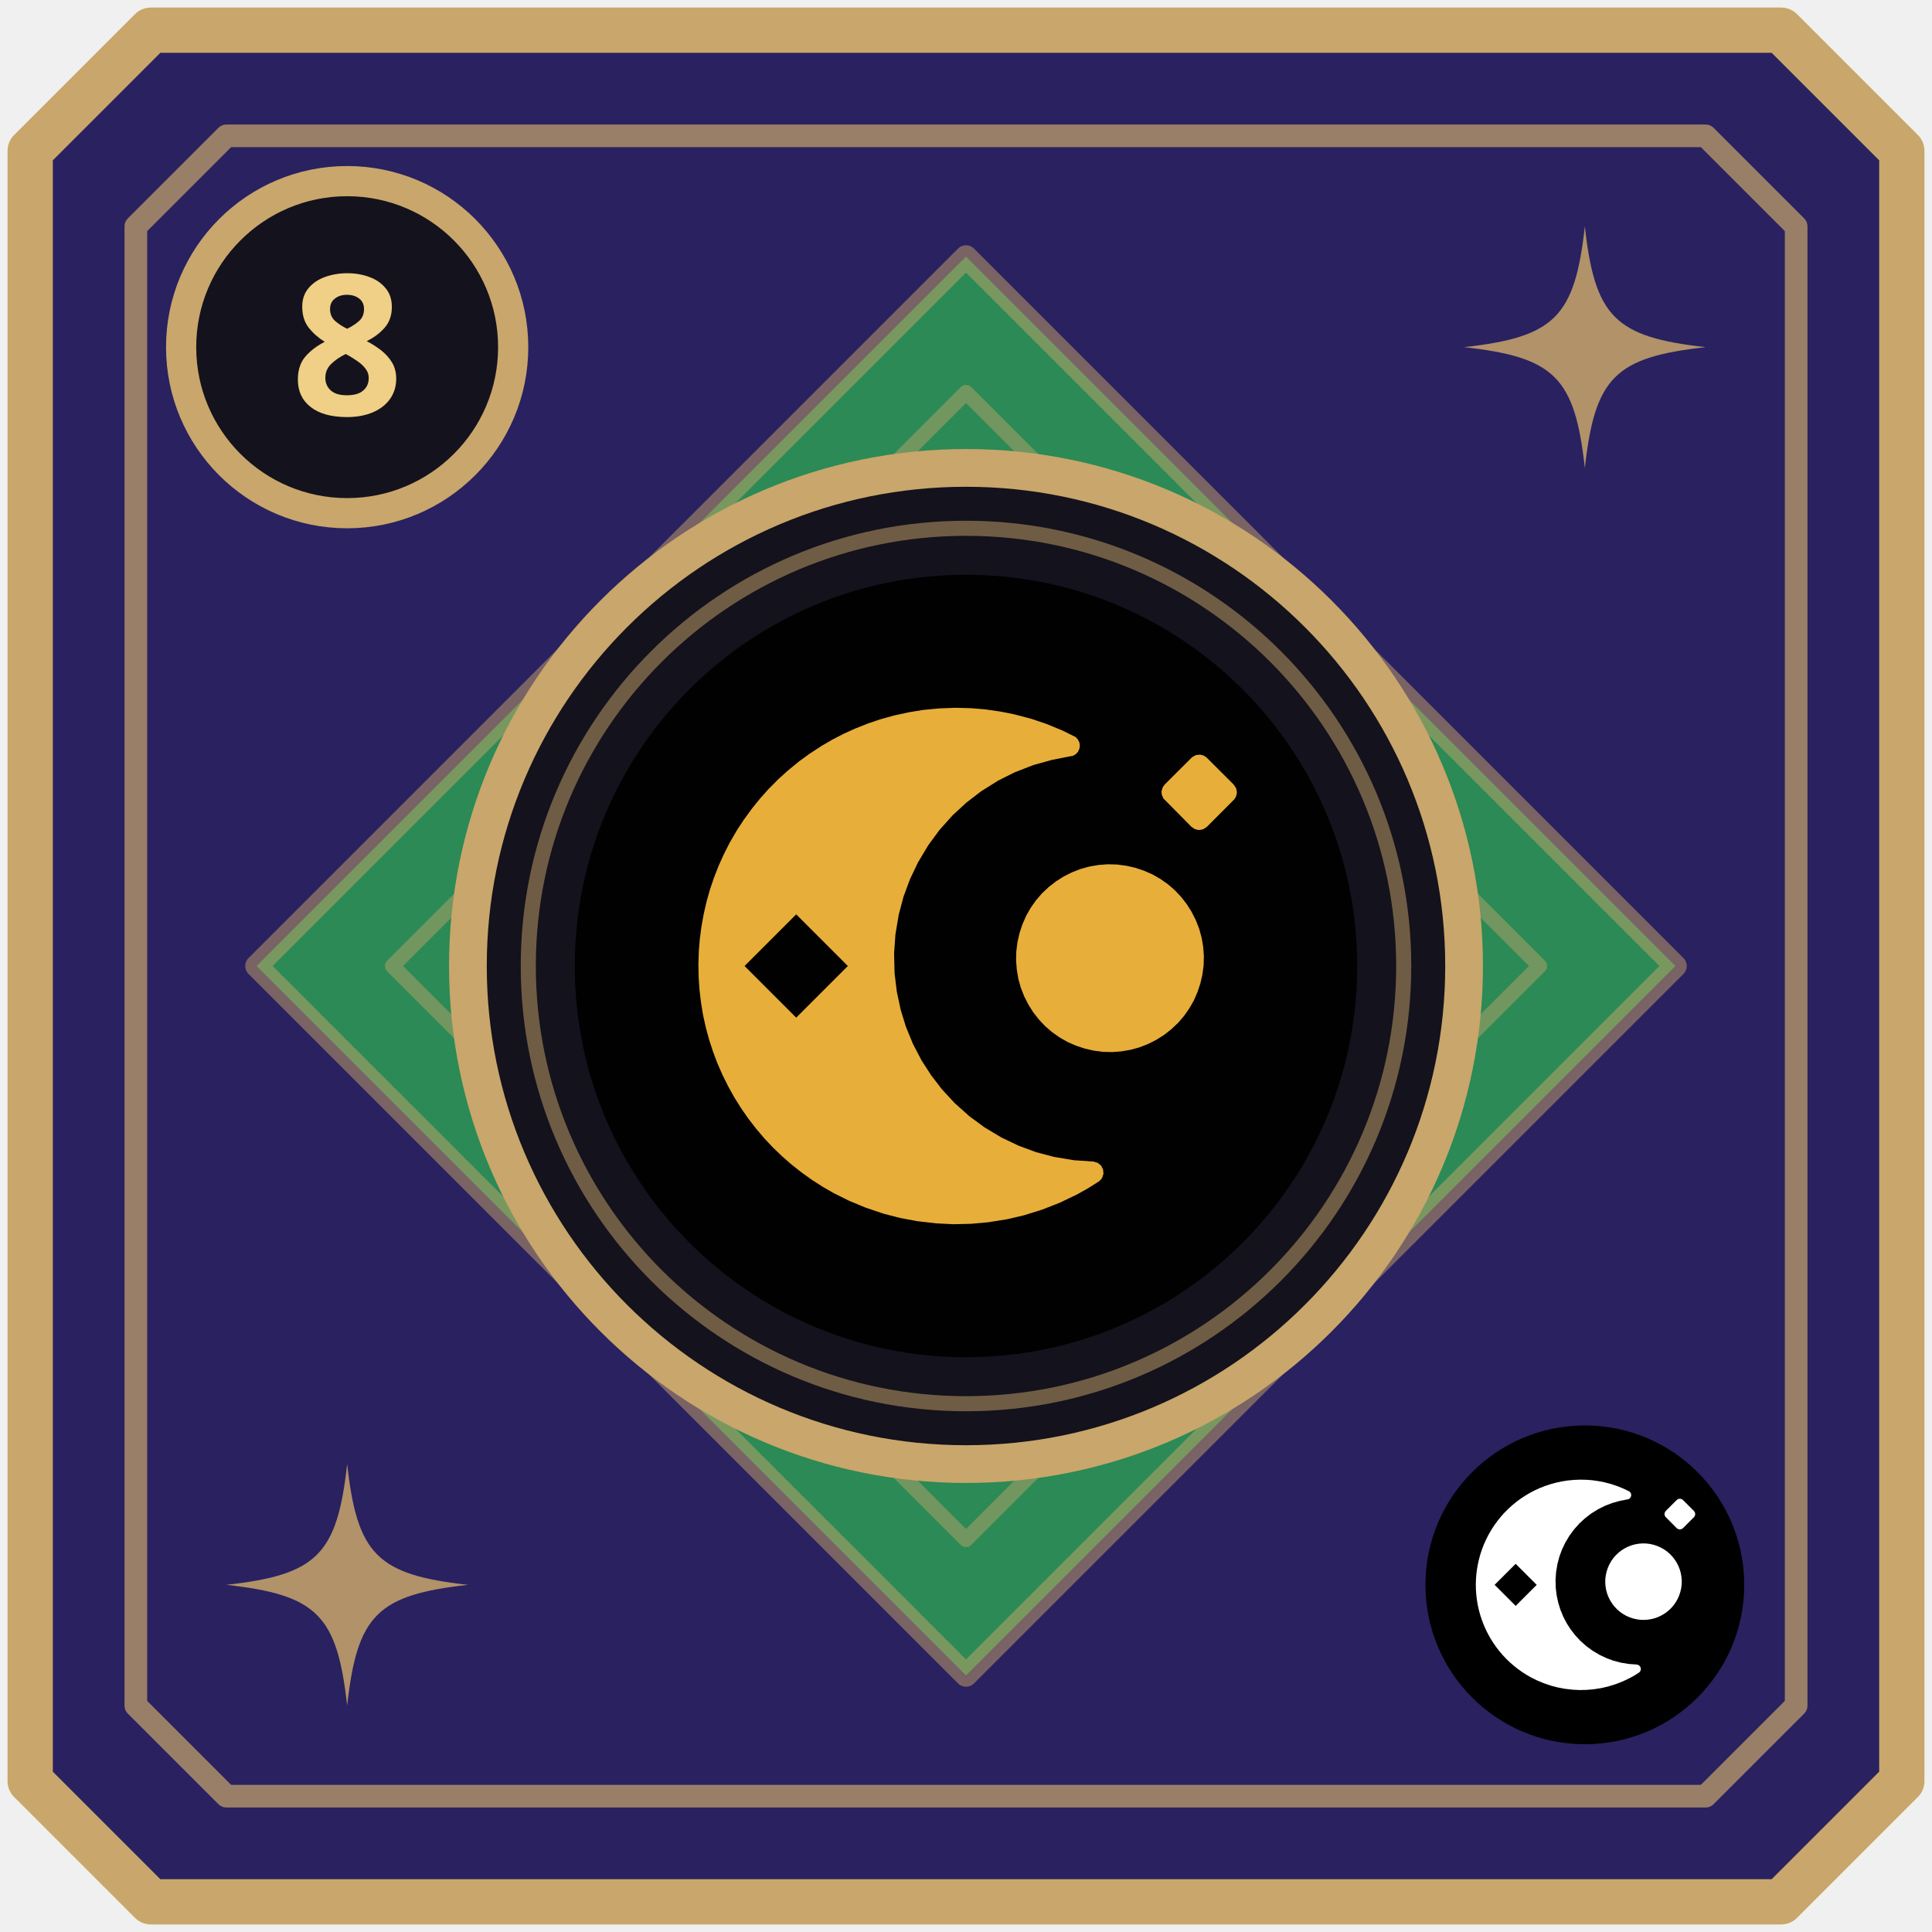
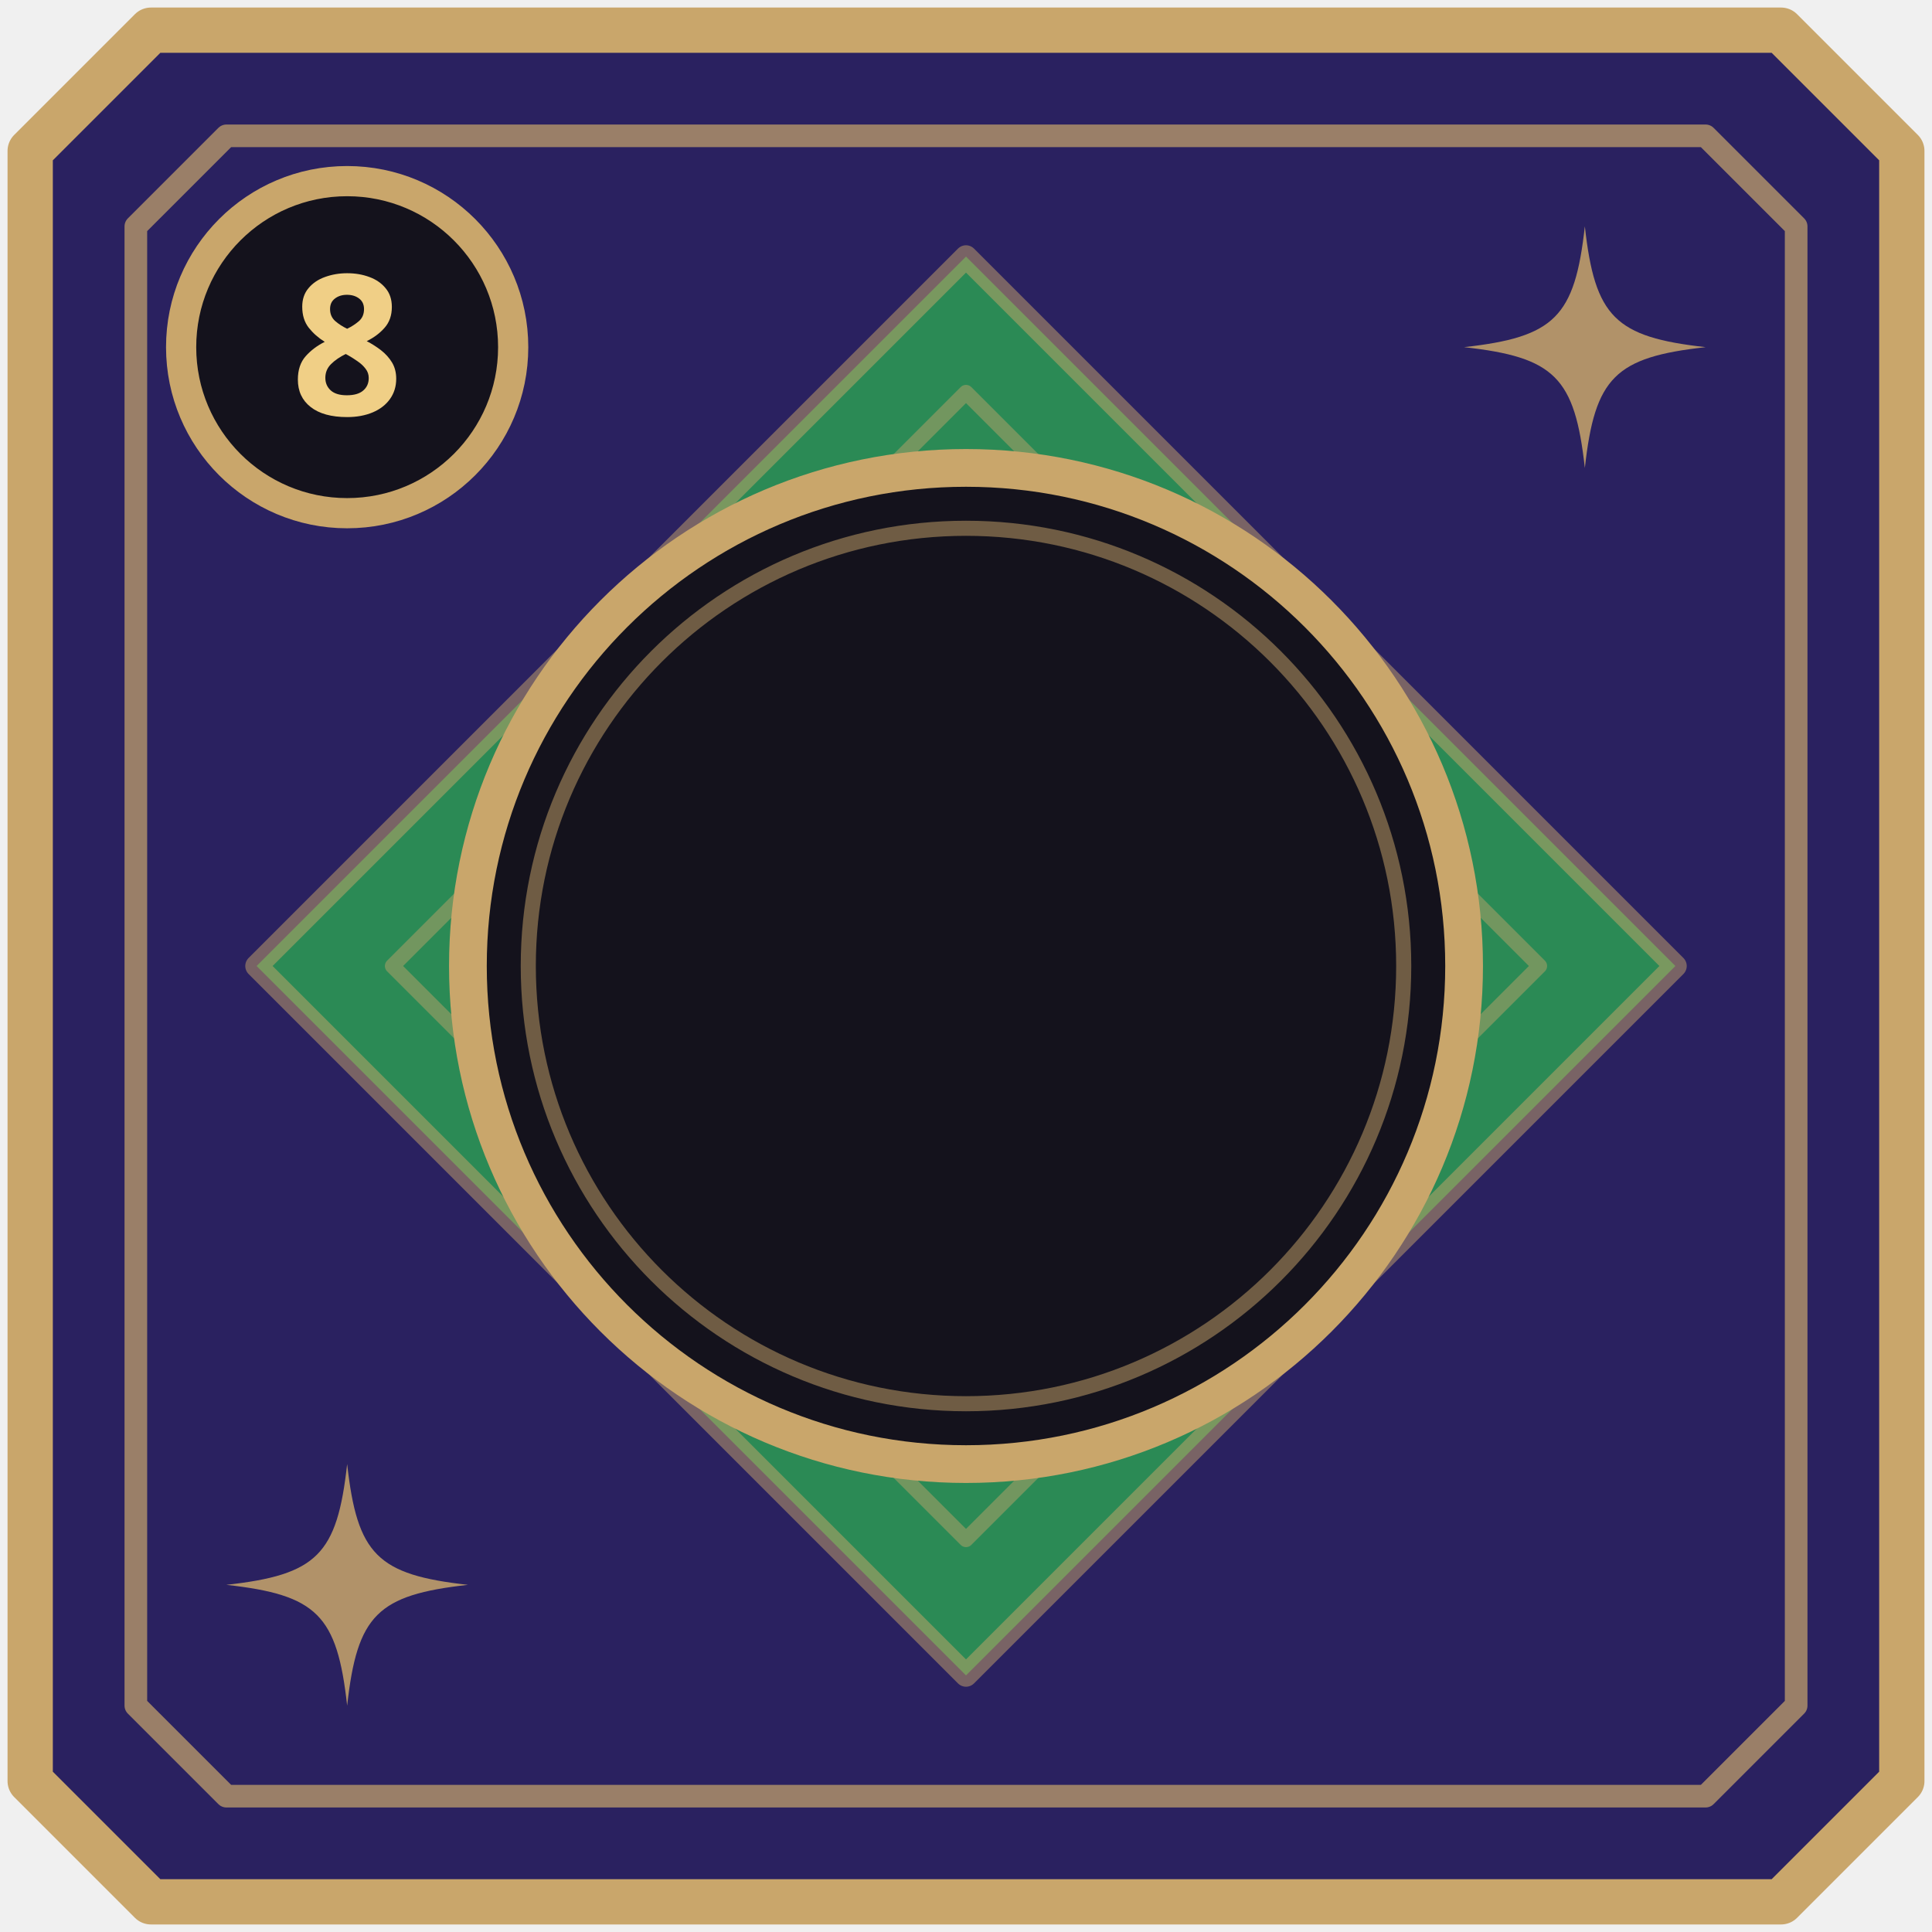
<svg xmlns="http://www.w3.org/2000/svg" viewBox="0 0 256 256">
  <polygon points="20,4 236,4 252,20 252,236 236,252 20,252 4,236 4,20" fill="#2A2160" />
  <polygon points="20,4 236,4 252,20 252,236 236,252 20,252 4,236 4,20" fill="none" stroke="#C9A66B" stroke-width="6" stroke-linejoin="round" />
  <polygon points="30,18 226,18 238,30 238,226 226,238 30,238 18,226 18,30" fill="none" stroke="#C9A66B" stroke-width="3" opacity=".7" stroke-linejoin="round" />
  <polygon points="128,34 222,128 128,222 34,128" fill="#2B8A55" stroke="#C9A66B" stroke-width="3" stroke-opacity=".5" stroke-linejoin="round" />
  <polygon points="128,52 204,128 128,204 52,128" fill="#2B8A55" stroke="#C9A66B" stroke-width="2" stroke-opacity=".45" stroke-linejoin="round" />
  <circle cx="128" cy="128" r="66" fill="#14121C" stroke="#C9A66B" stroke-width="5" />
  <circle cx="128" cy="128" r="58" fill="none" stroke="#C9A66B" stroke-width="2" opacity=".5" />
-   <g transform="translate(128,128) scale(.54)" opacity=".95">
-     <g transform="scale(.192) translate(-512,-512)">
-       <circle cx="512" cy="512" r="500" fill="#000" />
-       <g fill="#F2B63C">
-         <path d="M763.5,283.4L765.9,280.1L801.1,245.0L805.9,242.4L811.4,241.9L815.4,242.9L818.9,245.0L854.1,280.1L857.1,284.6L858.1,288.6L858.1,291.4L857.1,295.4L855.0,298.9L819.9,334.1L815.4,337.1L811.4,338.1L808.6,338.1L804.6,337.1L800.1,334.1L764.2,297.8L762.1,292.7L761.9,288.6ZM813.1,475.7L815.1,487.4L816.0,499.1L815.7,510.9L814.2,522.6L811.6,534.0L807.9,545.2L803.2,556.0L797.4,566.2L790.6,575.9L782.9,584.8L774.3,592.9L765.1,600.1L755.1,606.4L744.6,611.7L733.6,616.0L722.3,619.1L710.6,621.1L698.9,622.0L687.1,621.7L675.4,620.2L664.0,617.6L652.8,613.9L642.0,609.2L631.8,603.4L622.1,596.6L613.2,588.9L605.1,580.3L597.9,571.1L591.6,561.1L586.3,550.6L582.0,539.6L578.9,528.3L576.9,516.6L576.0,504.9L576.3,493.1L577.8,481.4L580.4,470.0L584.1,458.8L588.8,448.0L594.6,437.8L601.4,428.1L609.1,419.2L617.7,411.1L626.9,403.9L636.9,397.6L647.4,392.3L658.4,388.0L669.7,384.9L681.4,382.9L693.1,382.0L704.9,382.3L716.6,383.8L728.0,386.4L739.2,390.1L750.0,394.8L760.2,400.6L769.9,407.4L778.8,415.1L786.9,423.7L794.1,432.9L800.4,442.9L805.7,453.4L810.0,464.4ZM652.7,241.0L649.2,243.2L621.4,248.7L598.4,255.1L574.6,264.3L553.2,275.0L531.6,288.5L512.6,303.1L495.0,319.3L478.0,338.3L463.8,357.6L450.7,379.5L440.4,401.1L432.1,423.5L426.0,446.6L421.8,471.8L420.1,495.7L420.7,521.2L423.6,544.9L428.6,568.3L435.2,589.6L444.3,611.8L455.4,633.0L467.5,651.7L481.1,669.4L497.3,687.0L516.3,704.0L535.6,718.2L557.5,731.3L579.1,741.6L601.5,749.9L624.6,756.0L649.8,760.2L675.4,762.0L680.6,763.7L684.7,767.2L687.2,772.1L687.7,777.5L686.0,782.7L684.5,784.9L681.4,787.6L667.9,796.1L653.8,804.0L631.9,814.5L609.2,823.4L586.1,830.6L564.3,835.7L540.4,839.5L518.3,841.5L496.0,842.0L473.7,840.9L449.6,838.1L427.7,834.0L406.1,828.4L383.2,820.6L362.5,812.0L342.6,802.1L328.6,794.0L314.9,785.2L301.8,775.8L289.1,765.8L276.9,755.1L265.2,743.9L254.1,732.1L243.6,719.7L233.7,706.9L224.5,693.6L215.9,679.9L208.0,665.7L200.8,651.2L194.3,636.4L188.6,621.2L183.6,605.8L179.4,590.2L175.9,574.4L173.3,558.4L171.4,542.3L170.3,526.1L170.0,509.9L170.5,493.7L171.8,477.6L173.9,461.5L176.8,445.6L180.4,429.8L184.8,414.2L190.0,398.9L195.9,383.8L202.6,369.0L209.9,354.6L219.0,338.9L227.9,325.3L238.6,310.6L248.8,298.0L259.6,285.9L272.4,273.0L284.5,262.1L298.5,250.6L311.7,241.0L326.8,231.1L340.8,222.9L355.3,215.4L370.0,208.7L386.9,202.0L402.3,196.8L419.8,191.9L439.6,187.6L457.6,184.7L477.7,182.8L497.9,182.0L518.2,182.5L536.4,184.0L556.4,186.9L574.3,190.5L595.8,196.2L615.0,202.7L635.6,211.2L652.1,219.4L654.9,222.4L656.8,226.0L657.5,230.1L657.0,234.1L655.3,237.9ZM361.0,512.0L295.0,446.0L229.0,512.0L295.0,578.0Z" />
-       </g>
-     </g>
-   </g>
  <circle cx="46" cy="46" r="22" fill="#14121C" stroke="#C9A66B" stroke-width="4" />
  <text x="46" y="55" text-anchor="middle" font-family="system-ui,sans-serif" font-weight="800" font-size="26" fill="#F0CF86">8</text>
  <path transform="translate(210,46) scale(.667)" fill="#C9A66B" opacity=".85" d="M0,-24 C2,-6 6,-2 24,0 C6,2 2,6 0,24 C-2,6 -6,2 -24,0 C-6,-2 -2,-6 0,-24Z" />
  <path transform="translate(46,210) scale(.667)" fill="#C9A66B" opacity=".85" d="M0,-24 C2,-6 6,-2 24,0 C6,2 2,6 0,24 C-2,6 -6,2 -24,0 C-6,-2 -2,-6 0,-24Z" />
-   <g transform="translate(210,210) scale(.22)">
-     <g transform="scale(.192) translate(-512,-512)">
-       <circle cx="512" cy="512" r="500" fill="#000" />
-       <g fill="#fff">
-         <path d="M763.5,283.4L765.9,280.1L801.1,245.0L805.9,242.4L811.4,241.9L815.4,242.9L818.9,245.0L854.1,280.1L857.1,284.6L858.1,288.6L858.1,291.4L857.1,295.4L855.0,298.9L819.9,334.1L815.4,337.1L811.4,338.1L808.6,338.1L804.6,337.1L800.1,334.1L764.2,297.8L762.1,292.7L761.9,288.6ZM813.1,475.7L815.1,487.4L816.0,499.1L815.7,510.9L814.2,522.6L811.6,534.0L807.9,545.2L803.2,556.0L797.4,566.2L790.6,575.9L782.9,584.8L774.3,592.9L765.1,600.1L755.1,606.4L744.6,611.7L733.6,616.0L722.3,619.1L710.6,621.1L698.9,622.0L687.1,621.7L675.4,620.2L664.0,617.6L652.8,613.9L642.0,609.2L631.8,603.4L622.1,596.6L613.2,588.9L605.1,580.3L597.9,571.1L591.6,561.1L586.3,550.6L582.0,539.6L578.9,528.3L576.9,516.6L576.0,504.9L576.3,493.1L577.8,481.4L580.4,470.0L584.1,458.8L588.8,448.0L594.6,437.8L601.4,428.1L609.1,419.2L617.7,411.1L626.9,403.9L636.9,397.6L647.4,392.3L658.4,388.0L669.7,384.9L681.4,382.9L693.1,382.0L704.9,382.3L716.6,383.8L728.0,386.4L739.2,390.1L750.0,394.8L760.2,400.6L769.9,407.4L778.8,415.1L786.9,423.7L794.1,432.9L800.4,442.9L805.7,453.4L810.0,464.4ZM652.7,241.0L649.2,243.2L621.4,248.7L598.4,255.1L574.6,264.3L553.2,275.0L531.6,288.5L512.6,303.1L495.0,319.3L478.0,338.3L463.8,357.6L450.7,379.5L440.4,401.1L432.1,423.5L426.0,446.6L421.8,471.8L420.1,495.7L420.7,521.2L423.6,544.9L428.6,568.3L435.2,589.6L444.3,611.8L455.4,633.0L467.5,651.7L481.1,669.4L497.3,687.0L516.3,704.0L535.6,718.2L557.5,731.3L579.1,741.6L601.5,749.9L624.6,756.0L649.8,760.2L675.4,762.0L680.6,763.7L684.7,767.2L687.2,772.1L687.7,777.5L686.0,782.7L684.5,784.9L681.4,787.6L667.9,796.1L653.8,804.0L631.9,814.5L609.2,823.4L586.1,830.6L564.3,835.7L540.4,839.5L518.3,841.5L496.0,842.0L473.7,840.9L449.6,838.1L427.7,834.0L406.1,828.4L383.2,820.6L362.5,812.0L342.6,802.1L328.6,794.0L314.9,785.2L301.8,775.8L289.1,765.8L276.9,755.1L265.2,743.9L254.1,732.1L243.6,719.7L233.7,706.9L224.5,693.6L215.9,679.9L208.0,665.7L200.8,651.2L194.3,636.4L188.6,621.2L183.6,605.8L179.4,590.2L175.9,574.4L173.3,558.4L171.4,542.3L170.3,526.1L170.0,509.9L170.5,493.7L171.8,477.6L173.9,461.5L176.8,445.6L180.4,429.8L184.8,414.2L190.0,398.9L195.9,383.8L202.6,369.0L209.9,354.6L219.0,338.9L227.9,325.3L238.6,310.6L248.8,298.0L259.6,285.9L272.4,273.0L284.5,262.1L298.5,250.6L311.7,241.0L326.8,231.1L340.8,222.9L355.3,215.4L370.0,208.7L386.9,202.0L402.3,196.8L419.8,191.9L439.6,187.6L457.6,184.7L477.7,182.8L497.9,182.0L518.2,182.5L536.4,184.0L556.4,186.9L574.3,190.5L595.8,196.2L615.0,202.7L635.6,211.2L652.1,219.4L654.9,222.4L656.8,226.0L657.5,230.1L657.0,234.1L655.3,237.9ZM361.0,512.0L295.0,446.0L229.0,512.0L295.0,578.0Z" />
-       </g>
-     </g>
-   </g>
</svg>
